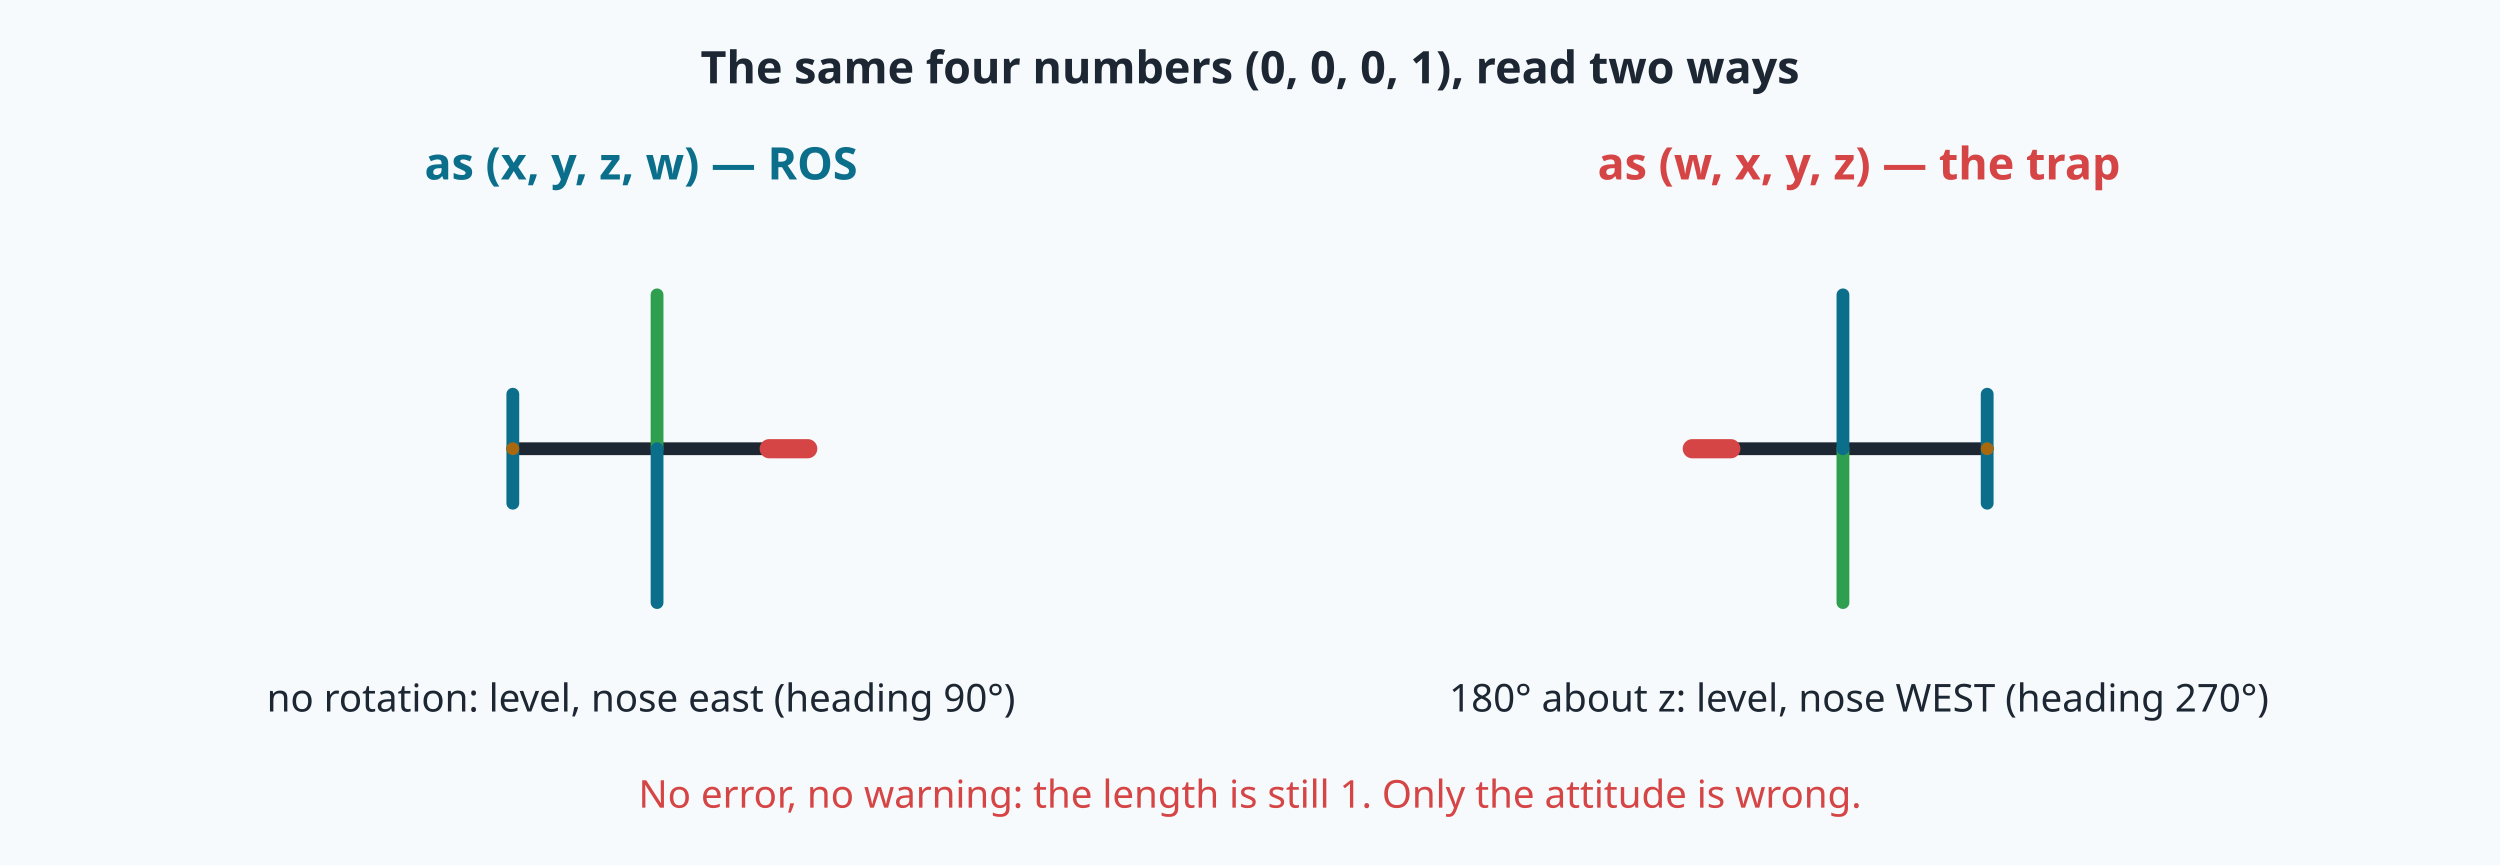
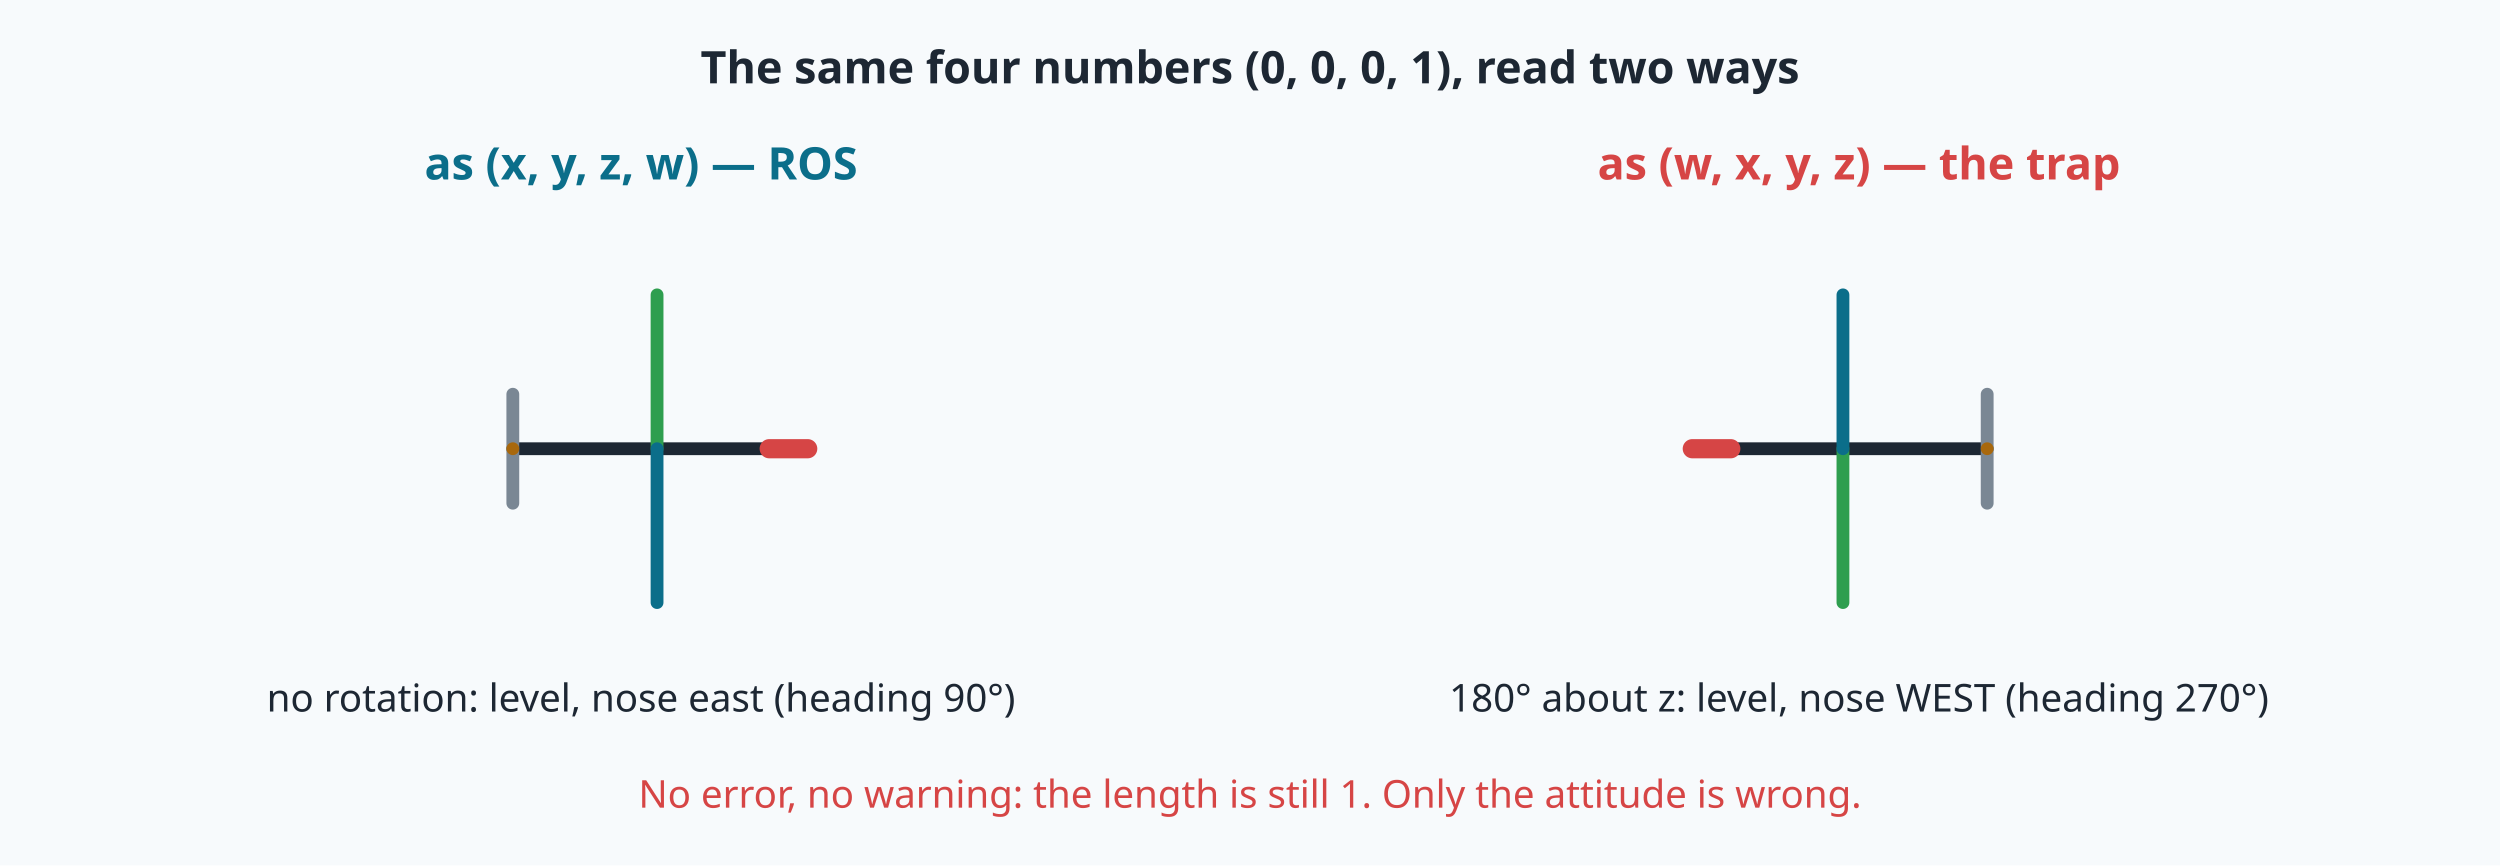
<svg xmlns="http://www.w3.org/2000/svg" viewBox="0 0 780 270" font-family="sans-serif" font-size="13">
  <rect width="780" height="270" fill="#f7fafc" />
  <defs>
    <marker id="mi" viewBox="0 0 10 10" refX="8" refY="5" markerWidth="7" markerHeight="7" orient="auto">
      <path d="M0 0L10 5L0 10z" fill="#1d2733" />
    </marker>
    <marker id="mr" viewBox="0 0 10 10" refX="8" refY="5" markerWidth="7" markerHeight="7" orient="auto">
      <path d="M0 0L10 5L0 10z" fill="#d64545" />
    </marker>
    <marker id="mb" viewBox="0 0 10 10" refX="8" refY="5" markerWidth="7" markerHeight="7" orient="auto">
      <path d="M0 0L10 5L0 10z" fill="#0b6e8a" />
    </marker>
    <marker id="mo" viewBox="0 0 10 10" refX="8" refY="5" markerWidth="7" markerHeight="7" orient="auto">
      <path d="M0 0L10 5L0 10z" fill="#a8680d" />
    </marker>
    <marker id="mg" viewBox="0 0 10 10" refX="8" refY="5" markerWidth="7" markerHeight="7" orient="auto">
      <path d="M0 0L10 5L0 10z" fill="#8a96a3" />
    </marker>
  </defs>
  <text x="390.0" y="26.0" text-anchor="middle" font-size="14" fill="#1d2733" font-weight="bold">The same four numbers (0, 0, 0, 1), read two ways</text>
  <text x="200.0" y="56.0" text-anchor="middle" font-size="14" fill="#0b6e8a" font-weight="bold">as (x, y, z, w) — ROS</text>
  <line x1="160.0" y1="140.0" x2="240.0" y2="140.0" stroke="#1d2733" stroke-width="4" stroke-linecap="round" />
  <line x1="240.0" y1="140.0" x2="252.0" y2="140.0" stroke="#d64545" stroke-width="6" stroke-linecap="round" />
  <line x1="205.0" y1="140.0" x2="205.0" y2="92.0" stroke="#2e9e4f" stroke-width="4" stroke-linecap="round" />
  <line x1="205.0" y1="140.0" x2="205.0" y2="188.0" stroke="#0b6e8a" stroke-width="4" stroke-linecap="round" />
-   <line x1="160.0" y1="123.0" x2="160.0" y2="157.0" stroke="#0b6e8a" stroke-width="4" stroke-linecap="round" />
+   <line x1="160.0" y1="123.0" x2="160.0" y2="157.0" stroke="#7a8794" stroke-width="4" stroke-linecap="round" />
  <line x1="160.0" y1="140.0" x2="160.0" y2="140.0" stroke="#a8680d" stroke-width="4" stroke-linecap="round" />
  <text x="200.0" y="222.0" text-anchor="middle" font-size="12" fill="#1d2733" font-weight="normal">no rotation: level, nose east (heading 90°)</text>
  <text x="580.0" y="56.0" text-anchor="middle" font-size="14" fill="#d64545" font-weight="bold">as (w, x, y, z) — the trap</text>
  <line x1="620.0" y1="140.0" x2="540.0" y2="140.0" stroke="#1d2733" stroke-width="4" stroke-linecap="round" />
  <line x1="540.0" y1="140.0" x2="528.0" y2="140.0" stroke="#d64545" stroke-width="6" stroke-linecap="round" />
  <line x1="575.0" y1="140.0" x2="575.0" y2="188.0" stroke="#2e9e4f" stroke-width="4" stroke-linecap="round" />
  <line x1="575.0" y1="140.0" x2="575.0" y2="92.0" stroke="#0b6e8a" stroke-width="4" stroke-linecap="round" />
-   <line x1="620.0" y1="157.0" x2="620.0" y2="123.0" stroke="#0b6e8a" stroke-width="4" stroke-linecap="round" />
+   <line x1="620.0" y1="157.0" x2="620.0" y2="123.0" stroke="#7a8794" stroke-width="4" stroke-linecap="round" />
  <line x1="620.0" y1="140.0" x2="620.0" y2="140.0" stroke="#a8680d" stroke-width="4" stroke-linecap="round" />
  <text x="580.0" y="222.0" text-anchor="middle" font-size="12" fill="#1d2733" font-weight="normal">180° about z: level, nose WEST (heading 270°)</text>
  <text x="390.0" y="252.0" text-anchor="middle" font-size="12" fill="#d64545" font-weight="normal">No error, no warning: the length is still 1. Only the attitude is wrong.</text>
</svg>
